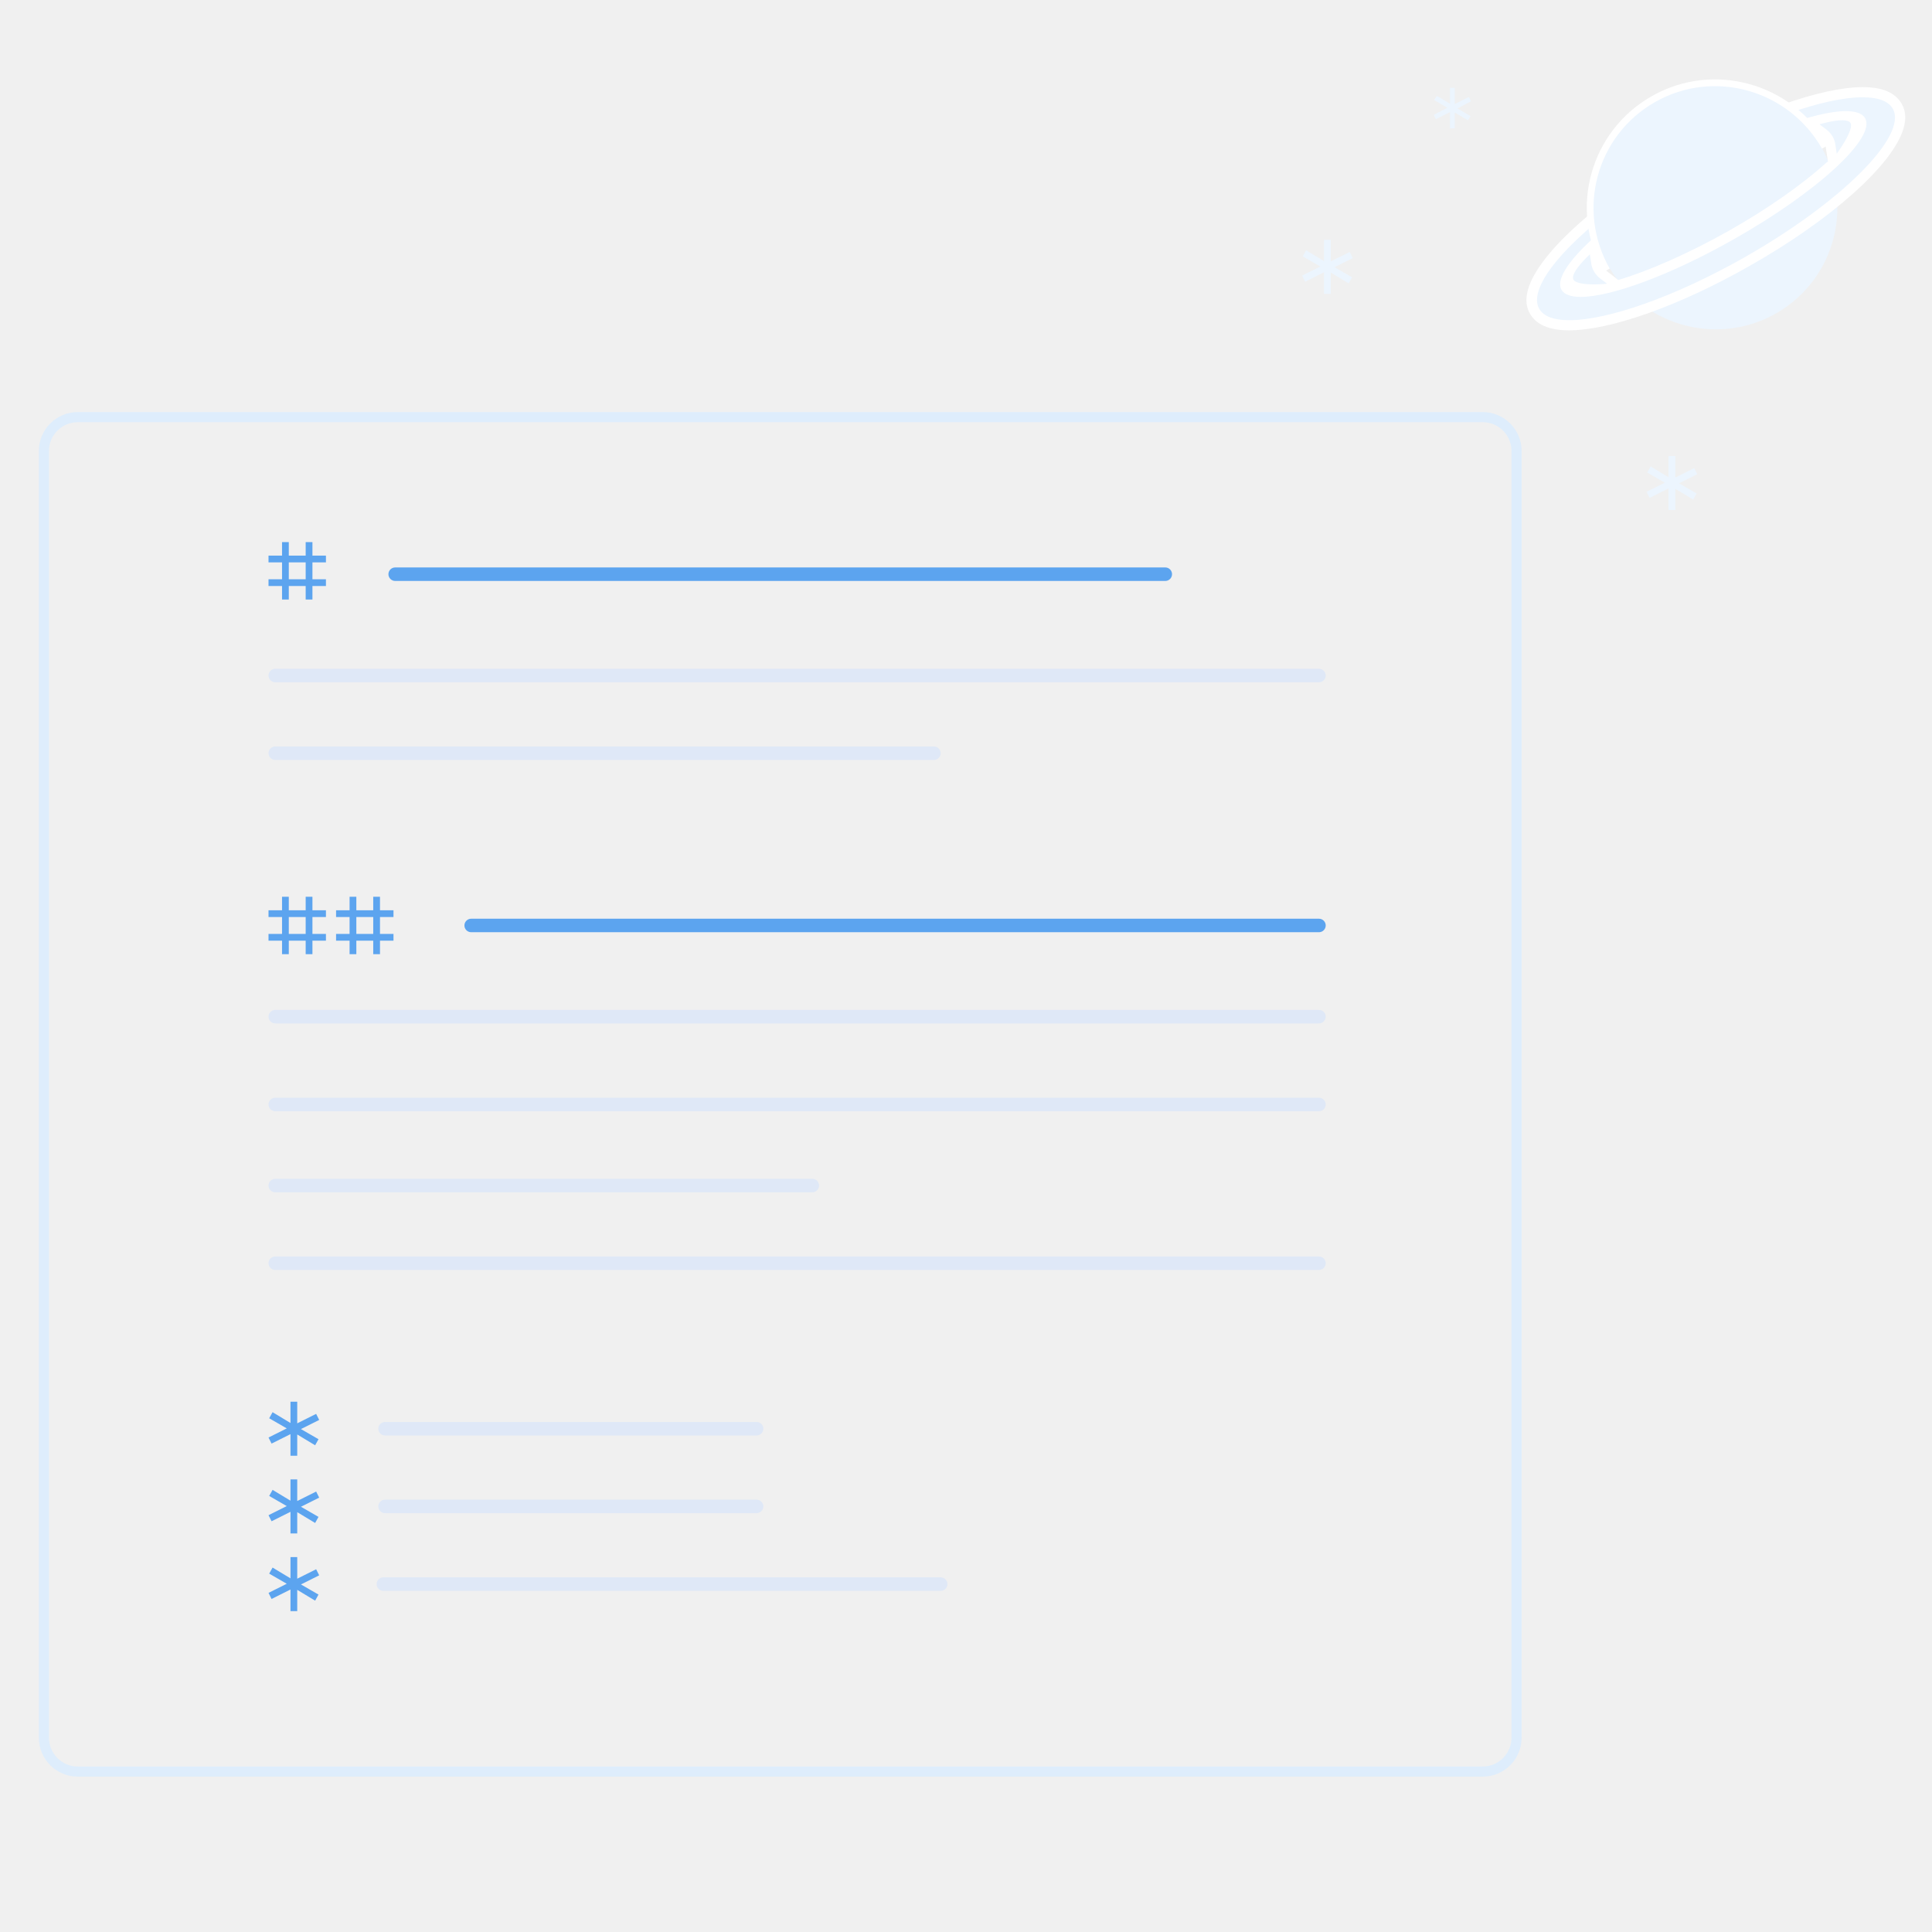
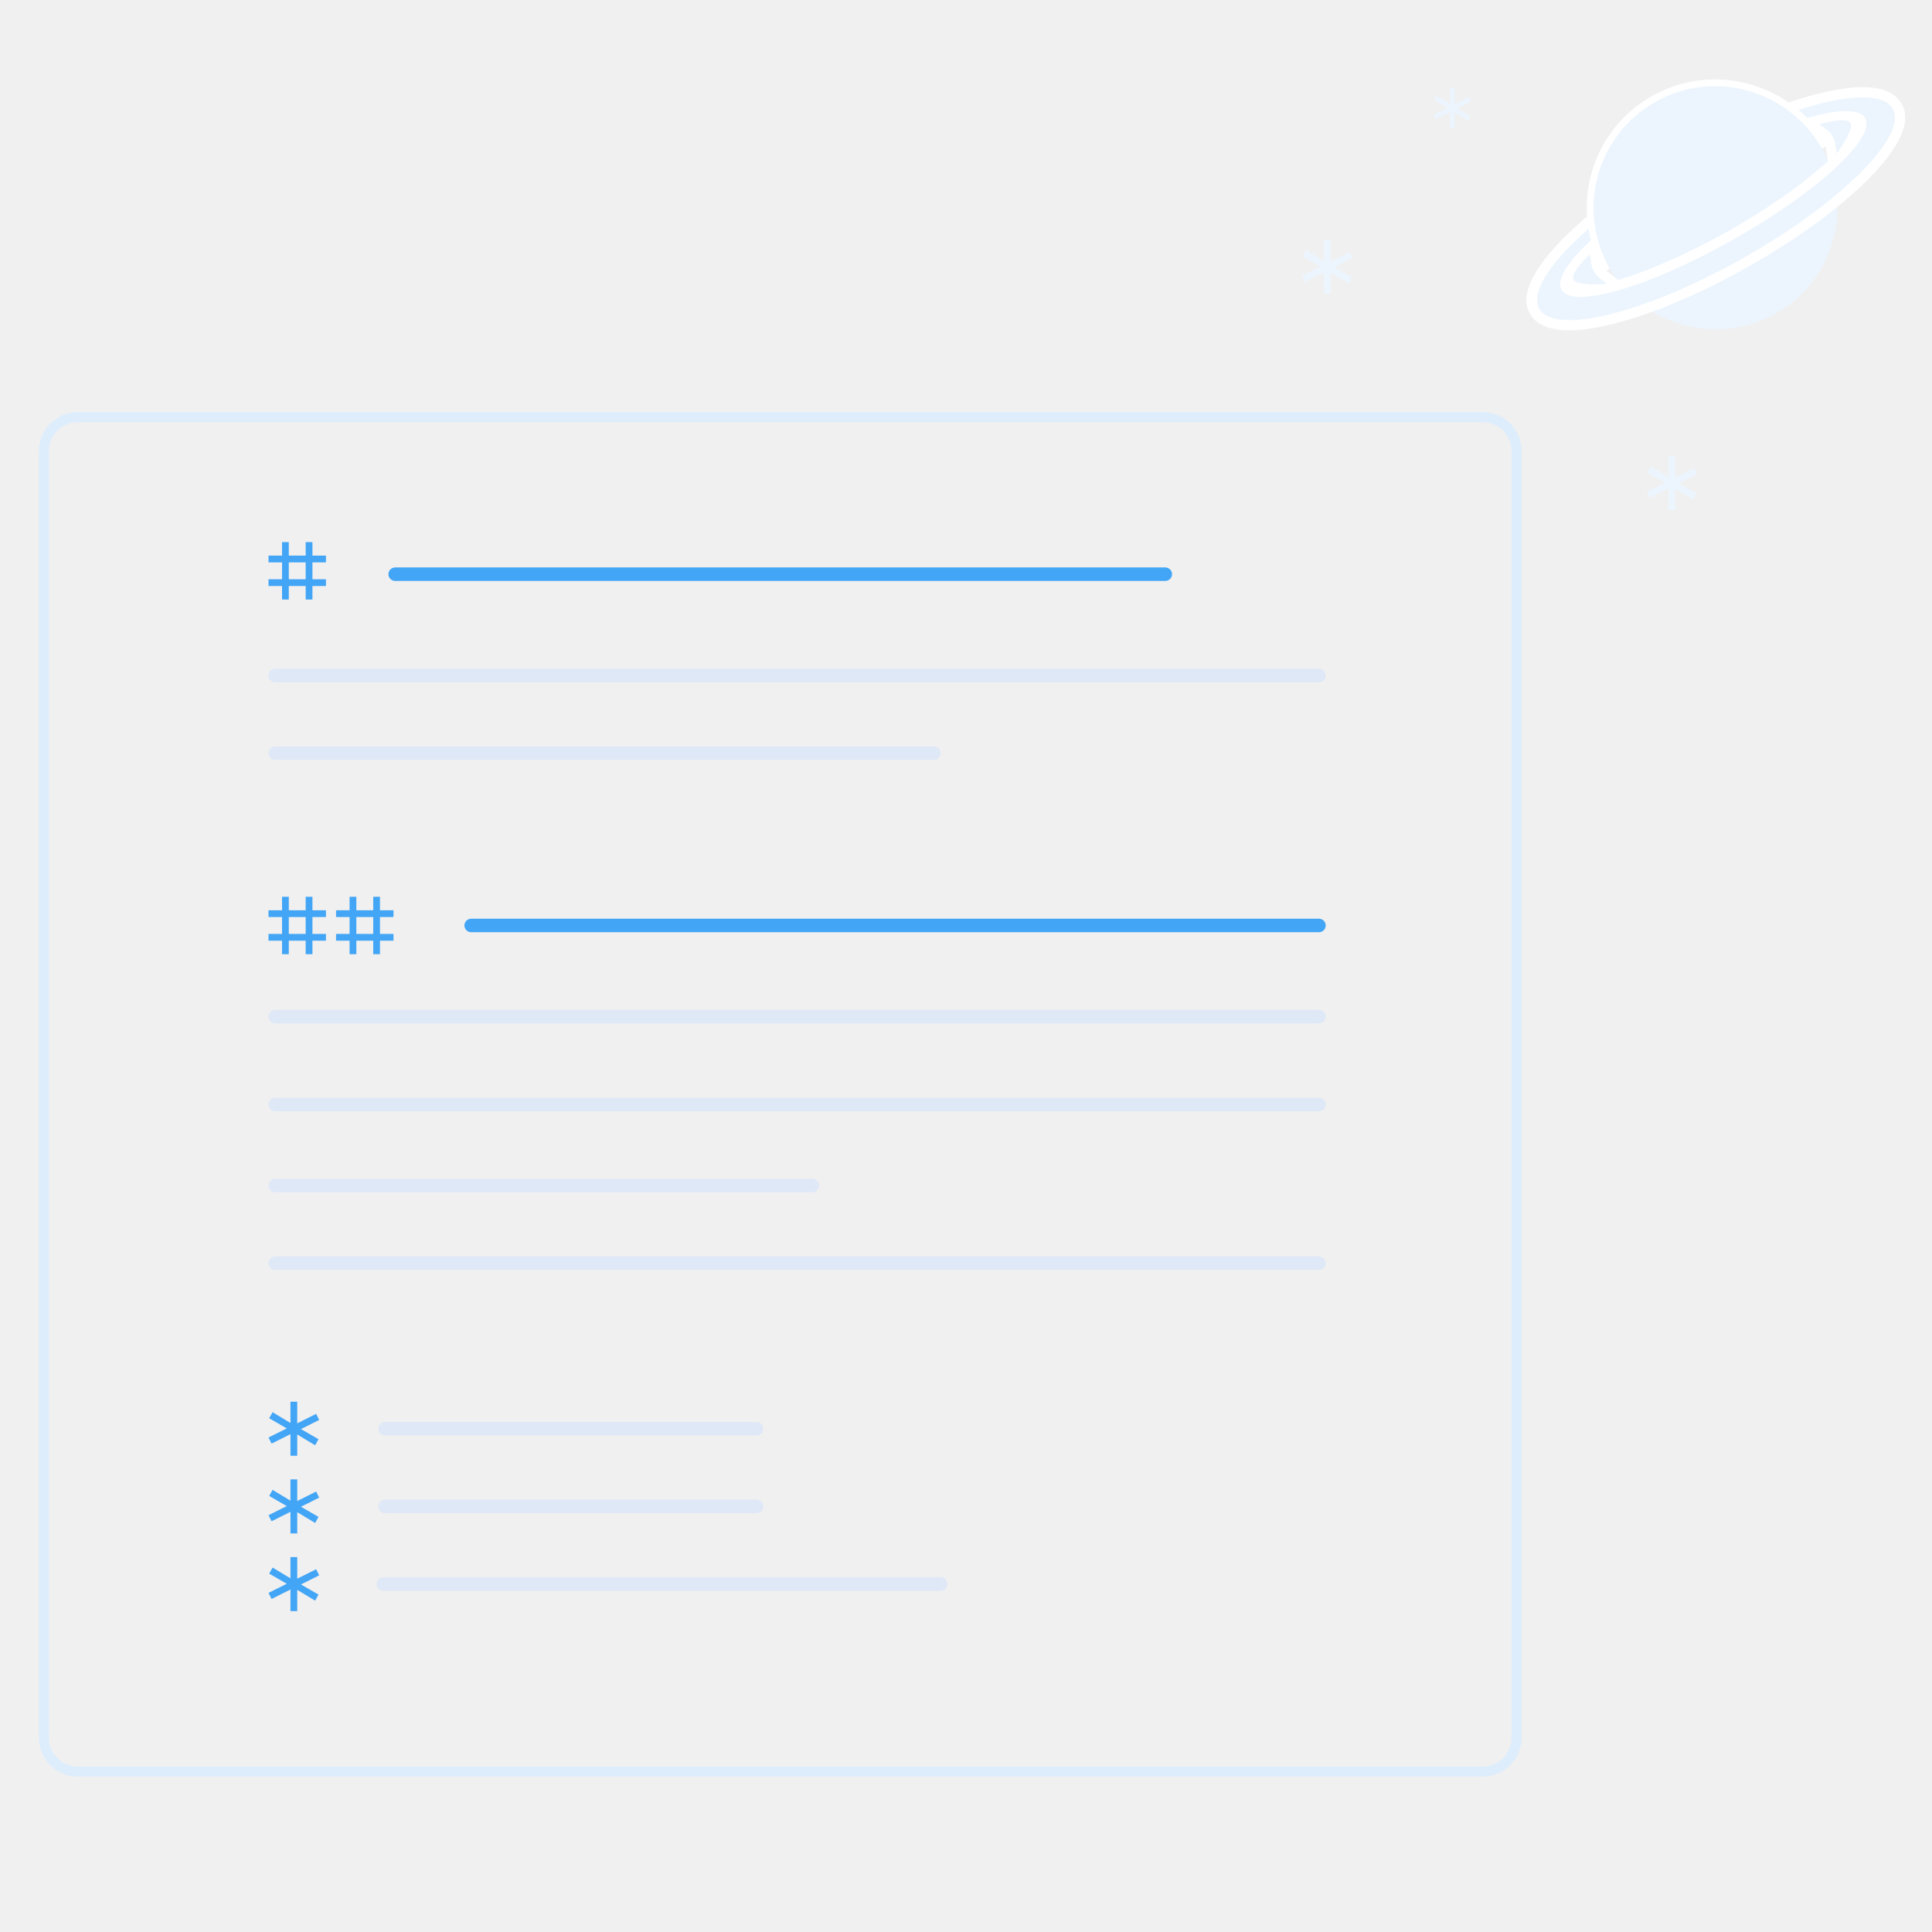
<svg xmlns="http://www.w3.org/2000/svg" viewBox="0 0 572 572">
-   <style>.st1{fill:#5ca4ef}.st2{fill:#dfe8f7}.st6{fill:#ecf5fe}</style>
+   <style>.st1{fill:#42a5f5}.st2{fill:#dfe8f7}.st6{fill:#ecf5fe}</style>
  <g id="Layer_2">
    <path d="M439 524.5H23c-5.5 0-10-4.5-10-10v-381c0-5.5 4.5-10 10-10h416c5.5 0 10 4.5 10 10v381c0 5.5-4.5 10-10 10z" fill="none" stroke="#deedfc" stroke-width="3" stroke-linecap="round" stroke-miterlimit="10" />
    <path class="st1" d="M345 172H117c-1.1 0-2-.9-2-2s.9-2 2-2h228c1.1 0 2 .9 2 2s-.9 2-2 2zM390.5 276h-251c-1.1 0-2-.9-2-2s.9-2 2-2h251c1.1 0 2 .9 2 2s-.9 2-2 2z" />
    <path class="st2" d="M390.5 202h-309c-1.1 0-2-.9-2-2s.9-2 2-2h309c1.1 0 2 .9 2 2s-.9 2-2 2zM390.5 303h-309c-1.1 0-2-.9-2-2s.9-2 2-2h309c1.1 0 2 .9 2 2s-.9 2-2 2zM390.5 329h-309c-1.1 0-2-.9-2-2s.9-2 2-2h309c1.1 0 2 .9 2 2s-.9 2-2 2zM390.5 376h-309c-1.1 0-2-.9-2-2s.9-2 2-2h309c1.1 0 2 .9 2 2s-.9 2-2 2zM240.5 353h-159c-1.1 0-2-.9-2-2s.9-2 2-2h159c1.1 0 2 .9 2 2s-.9 2-2 2zM224 425H114c-1.1 0-2-.9-2-2s.9-2 2-2h110c1.1 0 2 .9 2 2s-.9 2-2 2zM224 448H114c-1.1 0-2-.9-2-2s.9-2 2-2h110c1.1 0 2 .9 2 2s-.9 2-2 2zM278.5 471h-165c-1.1 0-2-.9-2-2s.9-2 2-2h165c1.1 0 2 .9 2 2s-.9 2-2 2zM276.5 225h-195c-1.1 0-2-.9-2-2s.9-2 2-2h195c1.1 0 2 .9 2 2s-.9 2-2 2z" />
  </g>
  <g id="Layer_4">
    <path class="st1" d="M94.5 420.4l-.9-1.8-5.6 2.8V415h-2v6.3l-5.3-3.2-1 1.8 5.2 3-5.4 2.7.9 1.8 5.6-2.8v6.4h2v-6.3l5.3 3.2 1-1.8-5.2-3zM94.5 443.4l-.9-1.8-5.6 2.8V438h-2v6.3l-5.3-3.2-1 1.8 5.2 3-5.4 2.7.9 1.8 5.6-2.8v6.4h2v-6.3l5.3 3.2 1-1.8-5.2-3zM94.5 466.4l-.9-1.8-5.6 2.8V461h-2v6.3l-5.3-3.2-1 1.8 5.2 3-5.4 2.7.9 1.8 5.6-2.8v6.4h2v-6.3l5.3 3.2 1-1.8-5.2-3z" />
    <path class="st6" d="M502.5 140.4l-.9-1.8-5.6 2.8V135h-2v6.3l-5.3-3.2-1 1.8 5.2 3-5.4 2.7.9 1.8 5.6-2.8v6.4h2v-6.3l5.3 3.2 1-1.8-5.2-3zM400.5 76.4l-.9-1.8-5.6 2.8V71h-2v6.3l-5.3-3.2-1 1.8 5.2 3-5.4 2.7.9 1.8 5.6-2.8V87h2v-6.3l5.3 3.2 1-1.8-5.2-3zM435.5 30l-.6-1.3-4.2 2.1V26h-1.4v4.7l-3.9-2.3-.8 1.2 3.9 2.3-4 2.1.6 1.3 4.2-2.1V38h1.4v-4.7l3.9 2.3.8-1.2-3.9-2.3z" />
    <path class="st1" d="M96.5 166.5v-2h-4v-4h-2v4h-5v-4h-2v4h-4v2h4v5h-4v2h4v4h2v-4h5v4h2v-4h4v-2h-4v-5h4zm-6 5h-5v-5h5v5zM96.5 271.5v-2h-4v-4h-2v4h-5v-4h-2v4h-4v2h4v5h-4v2h4v4h2v-4h5v4h2v-4h4v-2h-4v-5h4zm-6 5h-5v-5h5v5zM116.5 271.5v-2h-4v-4h-2v4h-5v-4h-2v4h-4v2h4v5h-4v2h4v4h2v-4h5v4h2v-4h4v-2h-4v-5h4zm-6 5h-5v-5h5v5z" />
  </g>
  <g id="Layer_3">
    <ellipse transform="rotate(-39.502 507.783 61.28)" class="st6" cx="507.8" cy="61.3" rx="36.1" ry="36.3" />
    <path class="st6" d="M464.5 96.2c-5.2 0-8.6-1.4-10.2-4.1-.9-1.7-1.1-3.7-.4-6.1 2.8-10.3 21-26.4 45.1-40 20.4-11.5 40.5-18.7 52.4-18.7 5.2 0 8.6 1.4 10.2 4.1.9 1.7 1.1 3.7.4 6.1-2.8 10.3-21 26.4-45.1 40-20.3 11.5-40.4 18.7-52.4 18.7zm-.2-14.8c-.3.6-.6 1.2-.7 1.7-.2.8-.2 1.5 0 1.9.5.9 2 1.3 4.4 1.3 1.8 0 3.9-.3 6.3-.8-.7 0-1.5.1-2.4.1-4.6 0-6.9-.7-7.6-2.4-.2-.5-.2-1.1 0-1.8zm8.3-3.7c.2 1.4.9 2.7 2 3.5l4.1 3.3c9.3-2.7 21.6-8 33.8-14.9 13.4-7.6 23.6-15.1 30.2-21.2l-.7-5.2c-.2-1.4-.9-2.7-2-3.5l-4.1-3.3c-9.3 2.7-21.6 8-33.8 14.9-13.4 7.6-23.6 15.1-30.2 21.2l.7 5.2zm74.9-43.3c.6.2 1.1.6 1.5 1 1.5 2-.6 6.2-3.1 9.7 2.8-3 4.5-5.6 5-7.5.2-.8.2-1.5 0-1.9-.4-.7-1.6-1.2-3.4-1.3z" />
    <path d="M551.5 28.8c4.5 0 7.6 1.1 8.9 3.4 4.5 8-15.2 27.7-44.1 44.1-20.7 11.7-40.4 18.5-51.7 18.5-4.5 0-7.6-1.1-8.9-3.4-4.5-8 15.2-27.7 44.1-44.1 20.7-11.7 40.4-18.5 51.7-18.5M468 87.9c8.9 0 26.5-6.4 45.2-17 24.8-14 42.3-30.1 39-35.9-.8-1.4-2.8-2.1-5.7-2.1-8.9 0-26.5 6.4-45.2 17-24.8 14-42.3 30.1-39 35.9.8 1.4 2.8 2.1 5.7 2.1m77.4-52.3c1.1 0 2 .2 2.4.7 1.4 1.9-4 9.2-4 9.2s-.3-2-.4-2.6c-.2-1.8-1.2-3.4-2.6-4.5-.5-.4-2.1-1.6-2.1-1.6s4-1.2 6.7-1.2m-74.7 39.7s.3 2 .4 2.6c.2 1.8 1.2 3.4 2.6 4.5.5.4 2.1 1.6 2.1 1.6s-1.7.2-3.8.2c-2.6 0-5.7-.3-6.2-1.5-.9-2.1 4.9-7.4 4.9-7.4m80.8-49.5c-12.2 0-32.6 7.2-53.2 18.9-24.5 13.8-42.9 30.3-45.9 41-.8 2.8-.6 5.2.6 7.2 1.8 3.2 5.7 4.9 11.5 4.9 12.2 0 32.6-7.2 53.2-18.9 24.5-13.8 42.9-30.3 45.9-41 .8-2.8.6-5.2-.6-7.2-1.9-3.3-5.7-4.9-11.5-4.9zM473.4 73c.1-.1.2-.2.4-.3 7.2-6.5 17.4-13.7 28.9-20.2 11.8-6.7 23.6-11.9 32.7-14.6l1.5 1.2 2.1 1.6c.8.6 1.3 1.6 1.5 2.6l.4 2.6.3 1.9c-.1.1-.2.2-.4.3-7.2 6.5-17.4 13.7-28.9 20.2-11.9 6.7-23.7 11.9-32.8 14.6l-1.5-1.2-2.1-1.6c-.8-.6-1.3-1.6-1.5-2.6l-.4-2.6-.2-1.9z" fill="#fff" />
    <path d="M475.7 80c-10.2-17.9-4-40.6 13.9-50.7 17.8-10.1 40.5-3.7 50.7 14.2" fill="#ecf5fe" stroke="#fff" stroke-width="2" stroke-miterlimit="10" />
  </g>
</svg>
